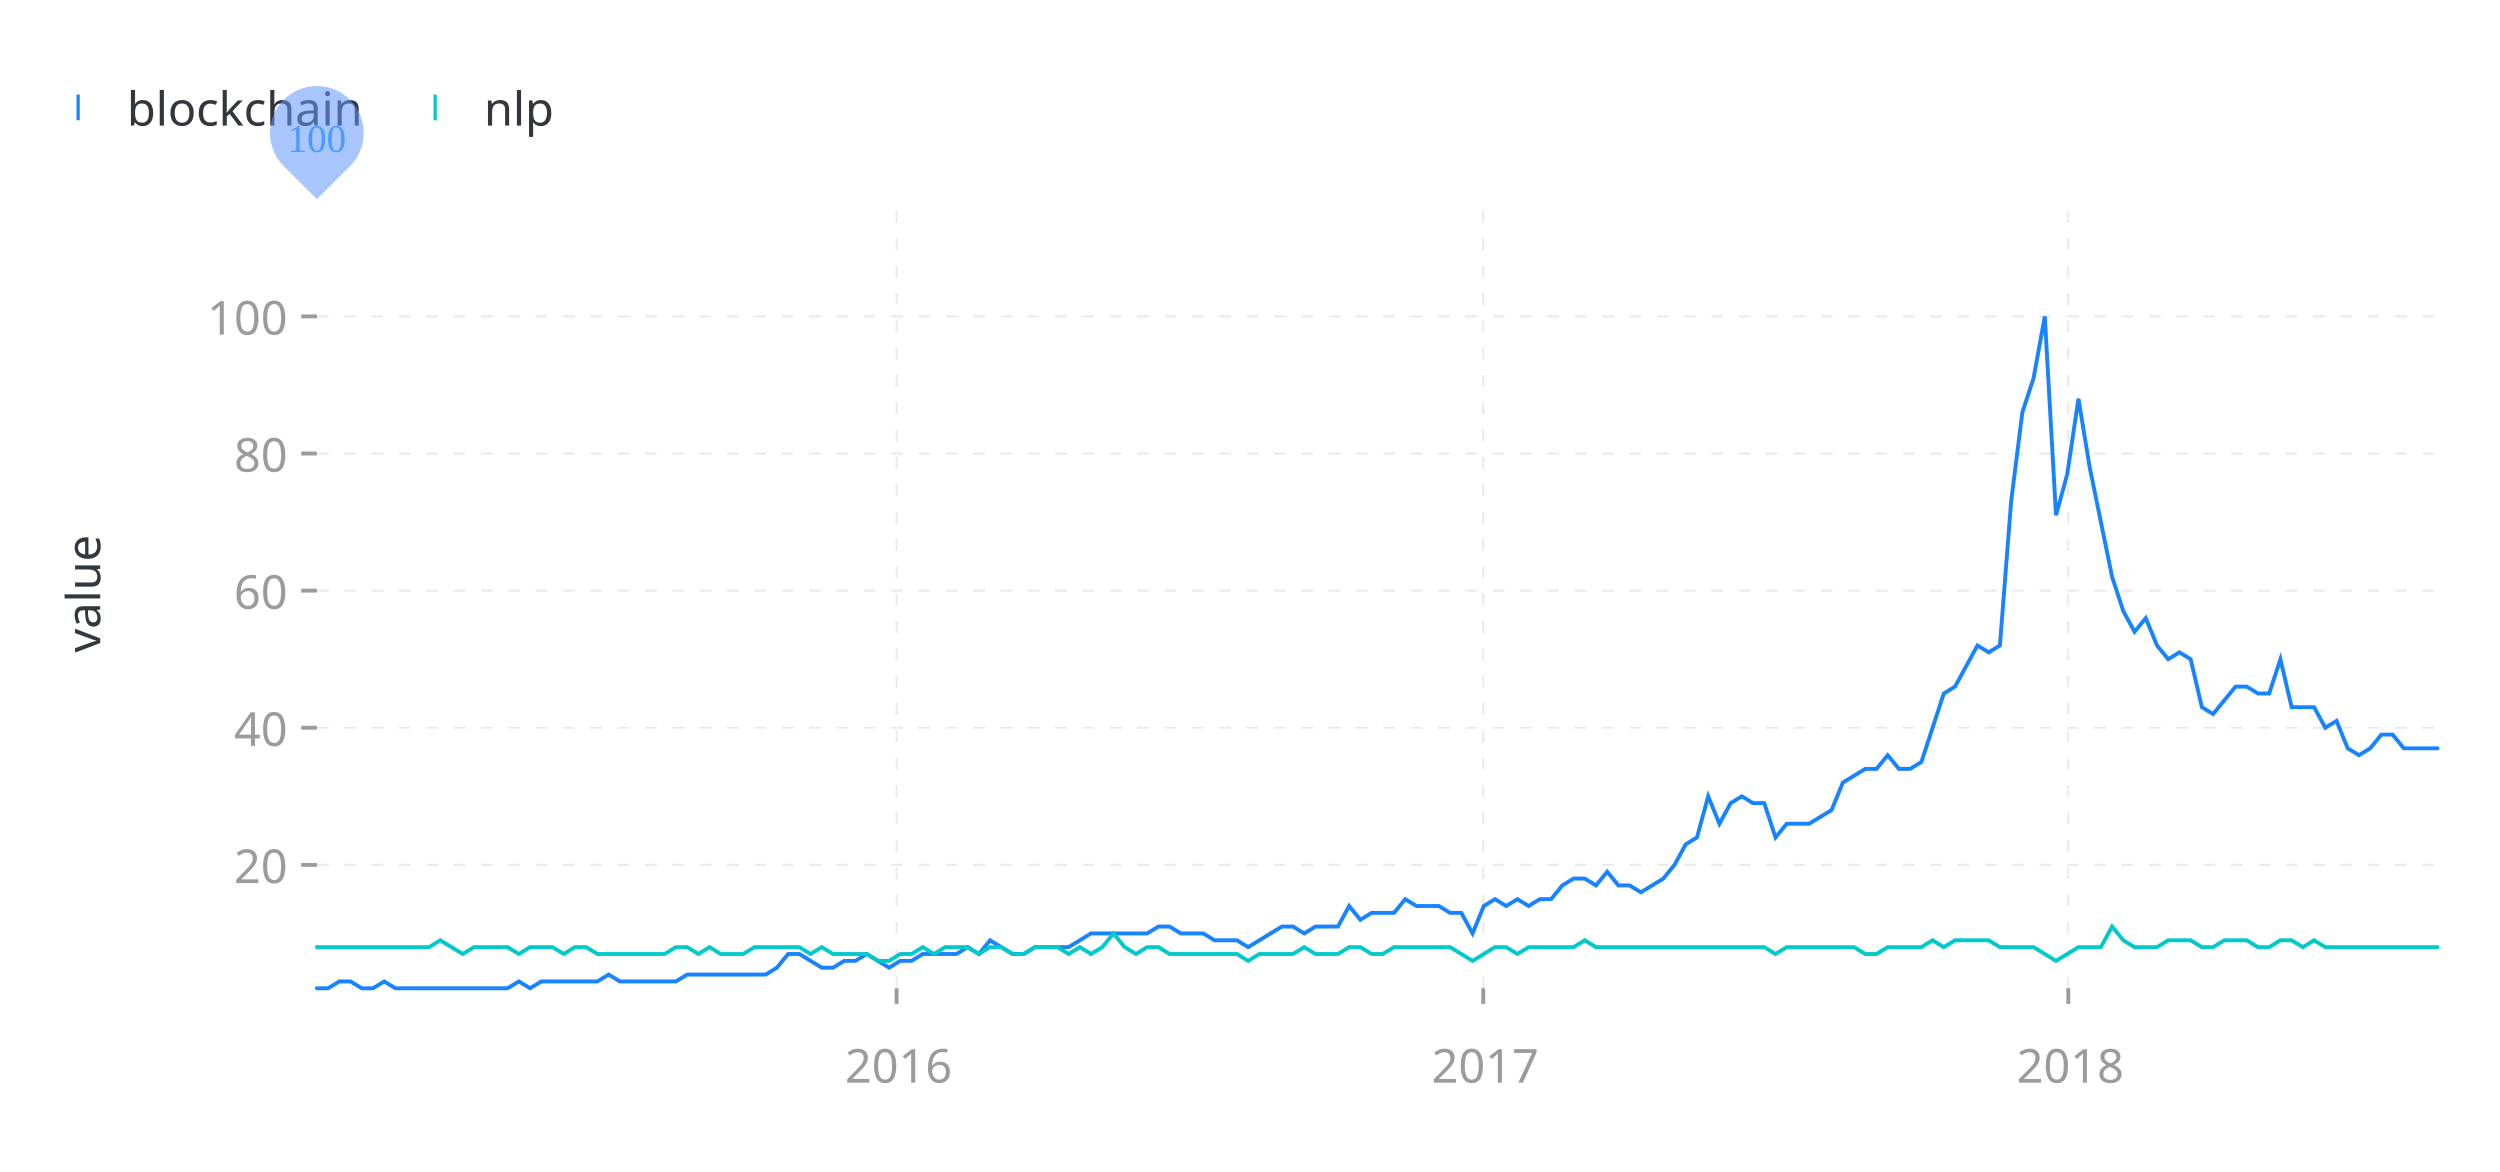
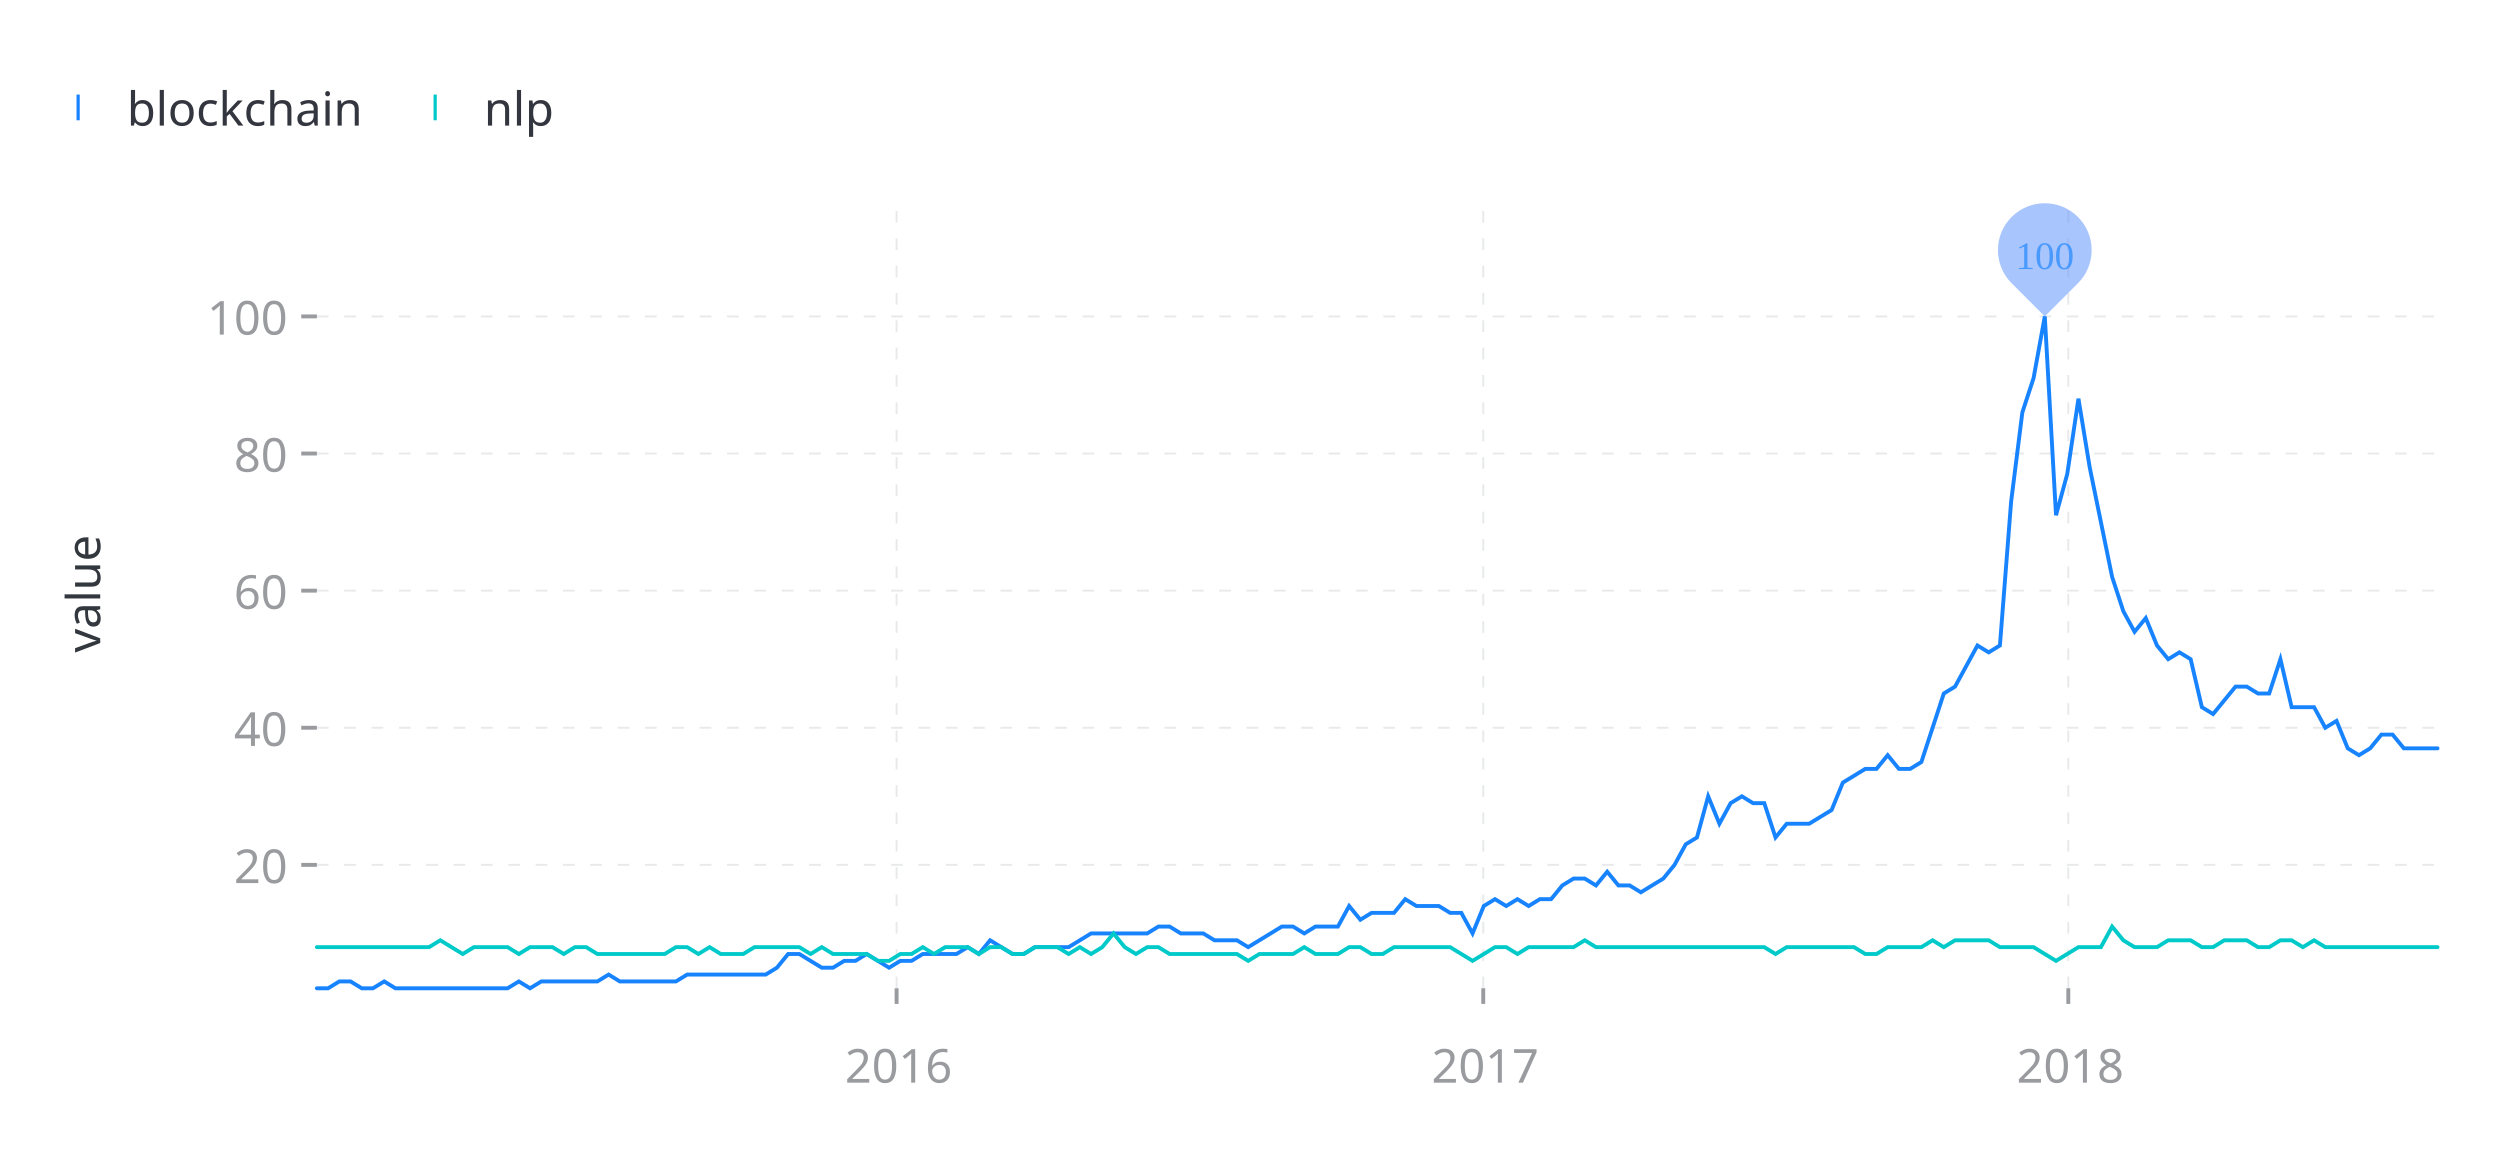
<svg xmlns="http://www.w3.org/2000/svg" width="640" height="300" style="background: transparent;" color-interpolation-filters="sRGB">
  <defs>
    <clipPath transform="matrix(1,0,0,1,-16,-16)" id="clip-path-51-27">
      <use href="#g-svg-51" transform="matrix(1,0,0,1,16,16)" />
    </clipPath>
  </defs>
  <g id="g-svg-camera">
    <g id="g-root" fill="none">
      <g id="g-svg-12" fill="none" class="view">
        <g>
          <path id="g-svg-13" fill="rgba(0,0,0,0)" class="area" d="M 0,0 l 640,0 l 0,300 l-640 0 z" x="0" y="0" width="640" height="300" />
        </g>
        <g>
          <path id="g-svg-14" fill="rgba(0,0,0,0)" class="area" d="M 16,16 l 608,0 l 0,268 l-608 0 z" x="16" y="16" width="608" height="268" />
        </g>
        <g>
          <path id="g-svg-15" fill="rgba(0,0,0,0)" class="area" d="M 81.12,51 l 542.88,0 l 0,202 l-542.88 0 z" x="81.12" y="51" width="542.88" height="202" />
        </g>
        <g>
          <path id="g-svg-16" fill="rgba(0,0,0,0)" class="area" d="M 81.12,81 l 542.88,0 l 0,172 l-542.88 0 z" x="81.12" y="81" width="542.88" height="172" />
        </g>
        <g id="g-svg-17" fill="none" class="component">
          <g id="g-svg-20" fill="none" x="16" y="16" width="608" height="23" transform="matrix(1,0,0,1,16,16)">
            <g id="g-svg-21" fill="none" class="legend-category" width="138.16" height="23">
              <g id="g-svg-22" fill="none" class="legend-title-group">
                <g id="g-svg-23" fill="none" width="138.16" height="23" class="legend-title" />
              </g>
              <g id="g-svg-24" fill="none" class="legend-items-group">
                <g id="g-svg-25" fill="none" width="138.16" height="23" x="0" y="0" class="legend-items">
                  <g id="g-svg-26" fill="none" x="0" y="0" class="items-navigator">
                    <g id="g-svg-27" fill="none" class="navigator-content-group" clip-path="url(#clip-path-51-27)">
                      <g id="g-svg-28" fill="none" class="navigator-play-window">
                        <g id="g-svg-46" fill="none" class="items-item-page">
                          <g id="g-svg-30" fill="none" class="items-item" x="0" y="0" width="79.4" height="23">
                            <g id="g-svg-36" fill="none" class="legend-category-item-background-group">
                              <g>
                                <path id="g-svg-37" fill="rgba(0,0,0,0)" class="legend-category-item-background" d="M 0,0 l 79.4,0 l 0,23 l-79.4 0 z" width="79.4" height="23" visibility="visible" />
                              </g>
                            </g>
                            <g id="g-svg-31" fill="none" transform="matrix(0.411612,0,0,0.411612,4,11.5)" class="legend-category-item-marker-group">
                              <g>
                                <path id="g-svg-32" fill="none" d="M 0,8 L 0,-8" stroke="rgba(23,131,255,1)" stroke-width="2" class="legend-category-item-marker" visibility="visible" />
                              </g>
                            </g>
                            <g id="g-svg-33" fill="none" transform="matrix(1,0,0,1,16,11.5)" class="legend-category-item-label-group">
                              <g>
                                <text id="g-svg-34" fill="rgba(29,33,41,1)" dominant-baseline="central" paint-order="stroke" dx="0.5" font-family="sans-serif" font-size="12" font-style="normal" font-variant="normal" font-weight="normal" stroke-width="1" text-anchor="left" class="legend-category-item-label" fill-opacity="0.9" visibility="visible">
                                  blockchain
                                </text>
                              </g>
                            </g>
                            <g id="g-svg-35" fill="none" class="legend-category-item-value-group" />
                          </g>
                          <g id="g-svg-38" fill="none" transform="matrix(1,0,0,1,91.4,0)" class="items-item" x="91.4" y="0" width="34.76" height="23">
                            <g id="g-svg-44" fill="none" class="legend-category-item-background-group">
                              <g>
                                <path id="g-svg-45" fill="rgba(0,0,0,0)" class="legend-category-item-background" d="M 0,0 l 34.76,0 l 0,23 l-34.76 0 z" width="34.76" height="23" visibility="visible" />
                              </g>
                            </g>
                            <g id="g-svg-39" fill="none" transform="matrix(0.411612,0,0,0.411612,4,11.5)" class="legend-category-item-marker-group">
                              <g>
                                <path id="g-svg-40" fill="none" d="M 0,8 L 0,-8" stroke="rgba(0,201,201,1)" stroke-width="2" class="legend-category-item-marker" visibility="visible" />
                              </g>
                            </g>
                            <g id="g-svg-41" fill="none" transform="matrix(1,0,0,1,16,11.5)" class="legend-category-item-label-group">
                              <g>
                                <text id="g-svg-42" fill="rgba(29,33,41,1)" dominant-baseline="central" paint-order="stroke" dx="0.5" font-family="sans-serif" font-size="12" font-style="normal" font-variant="normal" font-weight="normal" stroke-width="1" text-anchor="left" class="legend-category-item-label" fill-opacity="0.9" visibility="visible">
                                  nlp
                                </text>
                              </g>
                            </g>
                            <g id="g-svg-43" fill="none" class="legend-category-item-value-group" />
                          </g>
                        </g>
                      </g>
                    </g>
                    <g id="g-svg-29" fill="none" class="navigator-controller" />
                    <g>
                      <path id="g-svg-51" fill="none" d="M 0,0 l 126.16,0 l 0,23 l-126.16 0 z" class="navigator-clip-path" width="126.16" height="23" />
                    </g>
                  </g>
                </g>
              </g>
            </g>
          </g>
        </g>
        <g id="g-svg-18" fill="none" class="component">
          <g id="g-svg-52" fill="none" class="axis">
            <g id="g-svg-53" fill="none" class="axis-grid-group">
              <g id="g-svg-54" fill="none" class="axis-grid">
                <g id="g-svg-55" fill="none" class="grid-line-group">
                  <g>
                    <path id="g-svg-57" fill="none" class="grid-line" stroke="rgba(29,33,41,1)" stroke-width="0.5" stroke-dasharray="3,4" d="M 229.526,253 L 229.526,51" stroke-opacity="0.1" />
                  </g>
                  <g>
                    <path id="g-svg-58" fill="none" class="grid-line" stroke="rgba(29,33,41,1)" stroke-width="0.5" stroke-dasharray="3,4" d="M 379.711,253 L 379.711,51" stroke-opacity="0.1" />
                  </g>
                  <g>
                    <path id="g-svg-59" fill="none" class="grid-line" stroke="rgba(29,33,41,1)" stroke-width="0.5" stroke-dasharray="3,4" d="M 529.485,253 L 529.485,51" stroke-opacity="0.1" />
                  </g>
                </g>
                <g id="g-svg-56" fill="none" class="grid-region-group" />
              </g>
            </g>
            <g id="g-svg-60" fill="none" class="axis-main-group">
              <g id="g-svg-61" fill="none" class="axis-line-group">
                <g>
                  <line id="g-svg-62" fill="none" x1="81.12" y1="253" x2="624" y2="253" class="axis-line axis-line" stroke-width="0.5" stroke="rgba(29,33,41,1)" stroke-opacity="0.45" opacity="0" />
                </g>
              </g>
              <g id="g-svg-63" fill="none" class="axis-tick-group">
                <g id="g-svg-64" fill="none" transform="matrix(1,0,0,1,229.5264,253)" class="axis-tick">
                  <g>
                    <line id="g-svg-67" fill="none" x1="0" y1="0" x2="0" y2="4" class="axis-tick-item" stroke-width="1" stroke="rgba(29,33,41,1)" opacity="0.45" />
                  </g>
                </g>
                <g id="g-svg-65" fill="none" transform="matrix(1,0,0,1,379.7108,253)" class="axis-tick">
                  <g>
                    <line id="g-svg-68" fill="none" x1="0" y1="0" x2="0" y2="4" class="axis-tick-item" stroke-width="1" stroke="rgba(29,33,41,1)" opacity="0.45" />
                  </g>
                </g>
                <g id="g-svg-66" fill="none" transform="matrix(1,0,0,1,529.485,253)" class="axis-tick">
                  <g>
                    <line id="g-svg-69" fill="none" x1="0" y1="0" x2="0" y2="4" class="axis-tick-item" stroke-width="1" stroke="rgba(29,33,41,1)" opacity="0.45" />
                  </g>
                </g>
              </g>
              <g id="g-svg-70" fill="none" class="axis-label-group">
                <g id="g-svg-71" fill="none" transform="matrix(1,0,0,1,229.5264,261)" class="axis-label">
                  <g>
                    <text id="g-svg-74" fill="rgba(29,33,41,1)" dominant-baseline="central" paint-order="stroke" dx="0.5" font-family="sans-serif" font-size="12" font-style="normal" font-variant="normal" font-weight="normal" stroke-width="1" text-anchor="middle" class="axis-label-item" dy="11.5px" opacity="0.45" visibility="visible">
                      2016
                    </text>
                  </g>
                </g>
                <g id="g-svg-72" fill="none" transform="matrix(1,0,0,1,379.7108,261)" class="axis-label">
                  <g>
                    <text id="g-svg-75" fill="rgba(29,33,41,1)" dominant-baseline="central" paint-order="stroke" dx="0.5" font-family="sans-serif" font-size="12" font-style="normal" font-variant="normal" font-weight="normal" stroke-width="1" text-anchor="middle" class="axis-label-item" dy="11.5px" opacity="0.45" visibility="visible">
                      2017
                    </text>
                  </g>
                </g>
                <g id="g-svg-73" fill="none" transform="matrix(1,0,0,1,529.485,261)" class="axis-label">
                  <g>
                    <text id="g-svg-76" fill="rgba(29,33,41,1)" dominant-baseline="central" paint-order="stroke" dx="0.5" font-family="sans-serif" font-size="12" font-style="normal" font-variant="normal" font-weight="normal" stroke-width="1" text-anchor="middle" class="axis-label-item" dy="11.5px" opacity="0.45" visibility="visible">
                      2018
                    </text>
                  </g>
                </g>
              </g>
            </g>
            <g id="g-svg-77" fill="none" class="axis-title-group" />
          </g>
        </g>
        <g id="g-svg-19" fill="none" class="component">
          <g id="g-svg-78" fill="none" class="axis">
            <g id="g-svg-79" fill="none" class="axis-grid-group">
              <g id="g-svg-80" fill="none" class="axis-grid">
                <g id="g-svg-81" fill="none" class="grid-line-group">
                  <g>
                    <path id="g-svg-83" fill="none" class="grid-line" stroke="rgba(29,33,41,1)" stroke-width="0.5" stroke-dasharray="3,4" d="M 81.12,221.408 L 624,221.408" stroke-opacity="0.1" />
                  </g>
                  <g>
                    <path id="g-svg-84" fill="none" class="grid-line" stroke="rgba(29,33,41,1)" stroke-width="0.5" stroke-dasharray="3,4" d="M 81.12,186.306 L 624,186.306" stroke-opacity="0.1" />
                  </g>
                  <g>
                    <path id="g-svg-85" fill="none" class="grid-line" stroke="rgba(29,33,41,1)" stroke-width="0.5" stroke-dasharray="3,4" d="M 81.12,151.204 L 624,151.204" stroke-opacity="0.1" />
                  </g>
                  <g>
                    <path id="g-svg-86" fill="none" class="grid-line" stroke="rgba(29,33,41,1)" stroke-width="0.5" stroke-dasharray="3,4" d="M 81.12,116.102 L 624,116.102" stroke-opacity="0.1" />
                  </g>
                  <g>
                    <path id="g-svg-87" fill="none" class="grid-line" stroke="rgba(29,33,41,1)" stroke-width="0.5" stroke-dasharray="3,4" d="M 81.12,81 L 624,81" stroke-opacity="0.1" />
                  </g>
                </g>
                <g id="g-svg-82" fill="none" class="grid-region-group" />
              </g>
            </g>
            <g id="g-svg-88" fill="none" class="axis-main-group">
              <g id="g-svg-89" fill="none" class="axis-line-group">
                <g>
                  <line id="g-svg-90" fill="none" x1="81.12" y1="253" x2="81.12" y2="51" class="axis-line axis-line" stroke-width="0.5" stroke="rgba(29,33,41,1)" stroke-opacity="0.45" opacity="0" />
                </g>
              </g>
              <g id="g-svg-91" fill="none" class="axis-tick-group">
                <g id="g-svg-92" fill="none" transform="matrix(1,0,0,1,81.12,221.4082)" class="axis-tick">
                  <g>
                    <line id="g-svg-97" fill="none" x1="0" y1="0" x2="-4" y2="0" class="axis-tick-item" stroke-width="1" stroke="rgba(29,33,41,1)" opacity="0.45" />
                  </g>
                </g>
                <g id="g-svg-93" fill="none" transform="matrix(1,0,0,1,81.12,186.3061)" class="axis-tick">
                  <g>
                    <line id="g-svg-98" fill="none" x1="0" y1="0" x2="-4" y2="0" class="axis-tick-item" stroke-width="1" stroke="rgba(29,33,41,1)" opacity="0.45" />
                  </g>
                </g>
                <g id="g-svg-94" fill="none" transform="matrix(1,0,0,1,81.12,151.2041)" class="axis-tick">
                  <g>
                    <line id="g-svg-99" fill="none" x1="0" y1="0" x2="-4" y2="0" class="axis-tick-item" stroke-width="1" stroke="rgba(29,33,41,1)" opacity="0.45" />
                  </g>
                </g>
                <g id="g-svg-95" fill="none" transform="matrix(1,0,0,1,81.12,116.102)" class="axis-tick">
                  <g>
                    <line id="g-svg-100" fill="none" x1="0" y1="0" x2="-4" y2="0" class="axis-tick-item" stroke-width="1" stroke="rgba(29,33,41,1)" opacity="0.45" />
                  </g>
                </g>
                <g id="g-svg-96" fill="none" transform="matrix(1,0,0,1,81.12,81)" class="axis-tick">
                  <g>
                    <line id="g-svg-101" fill="none" x1="0" y1="0" x2="-4" y2="0" class="axis-tick-item" stroke-width="1" stroke="rgba(29,33,41,1)" opacity="0.45" />
                  </g>
                </g>
              </g>
              <g id="g-svg-102" fill="none" class="axis-label-group">
                <g id="g-svg-103" fill="none" transform="matrix(1,0,0,1,73.12,221.4082)" class="axis-label">
                  <g>
                    <text id="g-svg-108" fill="rgba(29,33,41,1)" dominant-baseline="central" paint-order="stroke" dx="0.5" font-family="sans-serif" font-size="12" font-style="normal" font-variant="normal" font-weight="normal" stroke-width="1" text-anchor="end" class="axis-label-item" opacity="0.45" visibility="visible">
                      20
                    </text>
                  </g>
                </g>
                <g id="g-svg-104" fill="none" transform="matrix(1,0,0,1,73.12,186.3061)" class="axis-label">
                  <g>
                    <text id="g-svg-109" fill="rgba(29,33,41,1)" dominant-baseline="central" paint-order="stroke" dx="0.5" font-family="sans-serif" font-size="12" font-style="normal" font-variant="normal" font-weight="normal" stroke-width="1" text-anchor="end" class="axis-label-item" opacity="0.45" visibility="visible">
                      40
                    </text>
                  </g>
                </g>
                <g id="g-svg-105" fill="none" transform="matrix(1,0,0,1,73.12,151.2041)" class="axis-label">
                  <g>
                    <text id="g-svg-110" fill="rgba(29,33,41,1)" dominant-baseline="central" paint-order="stroke" dx="0.5" font-family="sans-serif" font-size="12" font-style="normal" font-variant="normal" font-weight="normal" stroke-width="1" text-anchor="end" class="axis-label-item" opacity="0.45" visibility="visible">
                      60
                    </text>
                  </g>
                </g>
                <g id="g-svg-106" fill="none" transform="matrix(1,0,0,1,73.12,116.102)" class="axis-label">
                  <g>
                    <text id="g-svg-111" fill="rgba(29,33,41,1)" dominant-baseline="central" paint-order="stroke" dx="0.5" font-family="sans-serif" font-size="12" font-style="normal" font-variant="normal" font-weight="normal" stroke-width="1" text-anchor="end" class="axis-label-item" opacity="0.45" visibility="visible">
                      80
                    </text>
                  </g>
                </g>
                <g id="g-svg-107" fill="none" transform="matrix(1,0,0,1,73.12,81)" class="axis-label">
                  <g>
                    <text id="g-svg-112" fill="rgba(29,33,41,1)" dominant-baseline="central" paint-order="stroke" dx="0.5" font-family="sans-serif" font-size="12" font-style="normal" font-variant="normal" font-weight="normal" stroke-width="1" text-anchor="end" class="axis-label-item" opacity="0.45" visibility="visible">
                      100
                    </text>
                  </g>
                </g>
              </g>
            </g>
            <g id="g-svg-113" fill="none" transform="matrix(1,0,0,1,28.5,152)" class="axis-title-group">
              <g transform="matrix(0,-1,1,0,-7.5,0.5)">
                <text id="g-svg-114" fill="rgba(29,33,41,1)" dominant-baseline="central" paint-order="stroke" dx="0.5" font-family="sans-serif" font-size="12" font-style="normal" font-variant="normal" font-weight="normal" stroke-width="1" text-anchor="middle" class="axis-title" opacity="0.9">
                  value
                </text>
              </g>
            </g>
          </g>
        </g>
        <g transform="matrix(1,0,0,1,81.12,51)">
          <path id="g-svg-115" fill="rgba(0,0,0,0)" class="plot" d="M 0,0 l 542.88,0 l 0,202 l-542.88 0 z" width="542.88" height="202" />
          <g id="g-svg-116" fill="none" class="main-layer">
            <g>
              <path id="g-svg-119" fill="none" d="M 0,202 L 2.872,202 L 5.745,200.245 L 8.617,200.245 L 11.49,202 L 14.362,202 L 17.234,200.245 L 20.107,202 L 22.979,202 L 25.851,202 L 28.724,202 L 31.596,202 L 34.469,202 L 37.341,202 L 40.213,202 L 43.086,202 L 45.958,202 L 48.83,202 L 51.703,200.245 L 54.575,202 L 57.448,200.245 L 60.32,200.245 L 63.192,200.245 L 66.065,200.245 L 68.937,200.245 L 71.81,200.245 L 74.682,198.49 L 77.554,200.245 L 80.427,200.245 L 83.299,200.245 L 86.171,200.245 L 89.044,200.245 L 91.916,200.245 L 94.789,198.49 L 97.661,198.49 L 100.533,198.49 L 103.406,198.49 L 106.278,198.49 L 109.15,198.49 L 112.023,198.49 L 114.895,198.49 L 117.768,196.735 L 120.64,193.224 L 123.512,193.224 L 126.385,194.98 L 129.257,196.735 L 132.13,196.735 L 135.002,194.98 L 137.874,194.98 L 140.747,193.224 L 143.619,194.98 L 146.491,196.735 L 149.364,194.98 L 152.236,194.98 L 155.109,193.224 L 157.981,193.224 L 160.853,193.224 L 163.726,193.224 L 166.598,191.469 L 169.47,193.224 L 172.343,189.714 L 175.215,191.469 L 178.088,193.224 L 180.96,193.224 L 183.832,191.469 L 186.705,191.469 L 189.577,191.469 L 192.45,191.469 L 195.322,189.714 L 198.194,187.959 L 201.067,187.959 L 203.939,187.959 L 206.811,187.959 L 209.684,187.959 L 212.556,187.959 L 215.429,186.204 L 218.301,186.204 L 221.173,187.959 L 224.046,187.959 L 226.918,187.959 L 229.79,189.714 L 232.663,189.714 L 235.535,189.714 L 238.408,191.469 L 241.28,189.714 L 244.152,187.959 L 247.025,186.204 L 249.897,186.204 L 252.77,187.959 L 255.642,186.204 L 258.514,186.204 L 261.387,186.204 L 264.259,180.939 L 267.131,184.449 L 270.004,182.694 L 272.876,182.694 L 275.749,182.694 L 278.621,179.184 L 281.493,180.939 L 284.366,180.939 L 287.238,180.939 L 290.11,182.694 L 292.983,182.694 L 295.855,187.959 L 298.728,180.939 L 301.6,179.184 L 304.472,180.939 L 307.345,179.184 L 310.217,180.939 L 313.09,179.184 L 315.962,179.184 L 318.834,175.673 L 321.707,173.918 L 324.579,173.918 L 327.451,175.673 L 330.324,172.163 L 333.196,175.673 L 336.069,175.673 L 338.941,177.429 L 341.813,175.673 L 344.686,173.918 L 347.558,170.408 L 350.43,165.143 L 353.303,163.388 L 356.175,152.857 L 359.048,159.878 L 361.92,154.612 L 364.792,152.857 L 367.665,154.612 L 370.537,154.612 L 373.41,163.388 L 376.282,159.878 L 379.154,159.878 L 382.027,159.878 L 384.899,158.122 L 387.771,156.367 L 390.644,149.347 L 393.516,147.592 L 396.389,145.837 L 399.261,145.837 L 402.133,142.327 L 405.006,145.837 L 407.878,145.837 L 410.75,144.082 L 413.623,135.306 L 416.495,126.531 L 419.368,124.776 L 422.24,119.51 L 425.112,114.245 L 427.985,116 L 430.857,114.245 L 433.73,77.388 L 436.602,54.571 L 439.474,45.796 L 442.347,30 L 445.219,80.898 L 448.091,70.367 L 450.964,51.061 L 453.836,68.612 L 456.709,82.653 L 459.581,96.694 L 462.453,105.469 L 465.326,110.735 L 468.198,107.224 L 471.07,114.245 L 473.943,117.755 L 476.815,116 L 479.688,117.755 L 482.56,130.041 L 485.432,131.796 L 488.305,128.286 L 491.177,124.776 L 494.05,124.776 L 496.922,126.531 L 499.794,126.531 L 502.667,117.755 L 505.539,130.041 L 508.411,130.041 L 511.284,130.041 L 514.156,135.306 L 517.029,133.551 L 519.901,140.571 L 522.773,142.327 L 525.646,140.571 L 528.518,137.061 L 531.39,137.061 L 534.263,140.571 L 537.135,140.571 L 540.008,140.571 L 542.88,140.571" stroke-linecap="round" stroke="rgba(23,131,255,1)" stroke-width="1" class="element" />
            </g>
            <g>
              <path id="g-svg-120" fill="none" d="M 0,191.469 L 2.872,191.469 L 5.745,191.469 L 8.617,191.469 L 11.49,191.469 L 14.362,191.469 L 17.234,191.469 L 20.107,191.469 L 22.979,191.469 L 25.851,191.469 L 28.724,191.469 L 31.596,189.714 L 34.469,191.469 L 37.341,193.224 L 40.213,191.469 L 43.086,191.469 L 45.958,191.469 L 48.83,191.469 L 51.703,193.224 L 54.575,191.469 L 57.448,191.469 L 60.32,191.469 L 63.192,193.224 L 66.065,191.469 L 68.937,191.469 L 71.81,193.224 L 74.682,193.224 L 77.554,193.224 L 80.427,193.224 L 83.299,193.224 L 86.171,193.224 L 89.044,193.224 L 91.916,191.469 L 94.789,191.469 L 97.661,193.224 L 100.533,191.469 L 103.406,193.224 L 106.278,193.224 L 109.15,193.224 L 112.023,191.469 L 114.895,191.469 L 117.768,191.469 L 120.64,191.469 L 123.512,191.469 L 126.385,193.224 L 129.257,191.469 L 132.13,193.224 L 135.002,193.224 L 137.874,193.224 L 140.747,193.224 L 143.619,194.98 L 146.491,194.98 L 149.364,193.224 L 152.236,193.224 L 155.109,191.469 L 157.981,193.224 L 160.853,191.469 L 163.726,191.469 L 166.598,191.469 L 169.47,193.224 L 172.343,191.469 L 175.215,191.469 L 178.088,193.224 L 180.96,193.224 L 183.832,191.469 L 186.705,191.469 L 189.577,191.469 L 192.45,193.224 L 195.322,191.469 L 198.194,193.224 L 201.067,191.469 L 203.939,187.959 L 206.811,191.469 L 209.684,193.224 L 212.556,191.469 L 215.429,191.469 L 218.301,193.224 L 221.173,193.224 L 224.046,193.224 L 226.918,193.224 L 229.79,193.224 L 232.663,193.224 L 235.535,193.224 L 238.408,194.98 L 241.28,193.224 L 244.152,193.224 L 247.025,193.224 L 249.897,193.224 L 252.77,191.469 L 255.642,193.224 L 258.514,193.224 L 261.387,193.224 L 264.259,191.469 L 267.131,191.469 L 270.004,193.224 L 272.876,193.224 L 275.749,191.469 L 278.621,191.469 L 281.493,191.469 L 284.366,191.469 L 287.238,191.469 L 290.11,191.469 L 292.983,193.224 L 295.855,194.98 L 298.728,193.224 L 301.6,191.469 L 304.472,191.469 L 307.345,193.224 L 310.217,191.469 L 313.09,191.469 L 315.962,191.469 L 318.834,191.469 L 321.707,191.469 L 324.579,189.714 L 327.451,191.469 L 330.324,191.469 L 333.196,191.469 L 336.069,191.469 L 338.941,191.469 L 341.813,191.469 L 344.686,191.469 L 347.558,191.469 L 350.43,191.469 L 353.303,191.469 L 356.175,191.469 L 359.048,191.469 L 361.92,191.469 L 364.792,191.469 L 367.665,191.469 L 370.537,191.469 L 373.41,193.224 L 376.282,191.469 L 379.154,191.469 L 382.027,191.469 L 384.899,191.469 L 387.771,191.469 L 390.644,191.469 L 393.516,191.469 L 396.389,193.224 L 399.261,193.224 L 402.133,191.469 L 405.006,191.469 L 407.878,191.469 L 410.75,191.469 L 413.623,189.714 L 416.495,191.469 L 419.368,189.714 L 422.24,189.714 L 425.112,189.714 L 427.985,189.714 L 430.857,191.469 L 433.73,191.469 L 436.602,191.469 L 439.474,191.469 L 442.347,193.224 L 445.219,194.98 L 448.091,193.224 L 450.964,191.469 L 453.836,191.469 L 456.709,191.469 L 459.581,186.204 L 462.453,189.714 L 465.326,191.469 L 468.198,191.469 L 471.07,191.469 L 473.943,189.714 L 476.815,189.714 L 479.688,189.714 L 482.56,191.469 L 485.432,191.469 L 488.305,189.714 L 491.177,189.714 L 494.05,189.714 L 496.922,191.469 L 499.794,191.469 L 502.667,189.714 L 505.539,189.714 L 508.411,191.469 L 511.284,189.714 L 514.156,191.469 L 517.029,191.469 L 519.901,191.469 L 522.773,191.469 L 525.646,191.469 L 528.518,191.469 L 531.39,191.469 L 534.263,191.469 L 537.135,191.469 L 540.008,191.469 L 542.88,191.469" stroke-linecap="round" stroke="rgba(0,201,201,1)" stroke-width="1" class="element" />
            </g>
          </g>
          <g id="g-svg-117" fill="none" class="main-layer">
-             <g id="g-svg-121" fill="none" x="442.347" y="30" class="element">
+             <g id="g-svg-121" fill="none" transform="matrix(1,0,0,1,442.3467,30)" class="element">
              <g id="marker" fill="none">
                <g>
                  <path id="g-svg-123" fill="rgba(99,149,250,1)" class="marker path-marker" d="M -8.485,-8.485 A 12 12 0 1 1 8.485 -8.485 L 0,0 Z" fill-opacity="0.55" stroke-opacity="0" />
                </g>
              </g>
              <g>
                <text id="text" fill="rgba(23,131,255,1)" x="0" y="-14.485" fill-opacity="0.65" stroke-width="0" dominant-baseline="central" paint-order="stroke" style="transform:translate(0px, -1px);" dx="0" font-size="10" text-anchor="middle" stroke="rgba(23,131,255,1)">
                  100
                </text>
              </g>
            </g>
          </g>
          <g id="g-svg-118" fill="none" class="label-layer" />
        </g>
      </g>
    </g>
  </g>
</svg>
